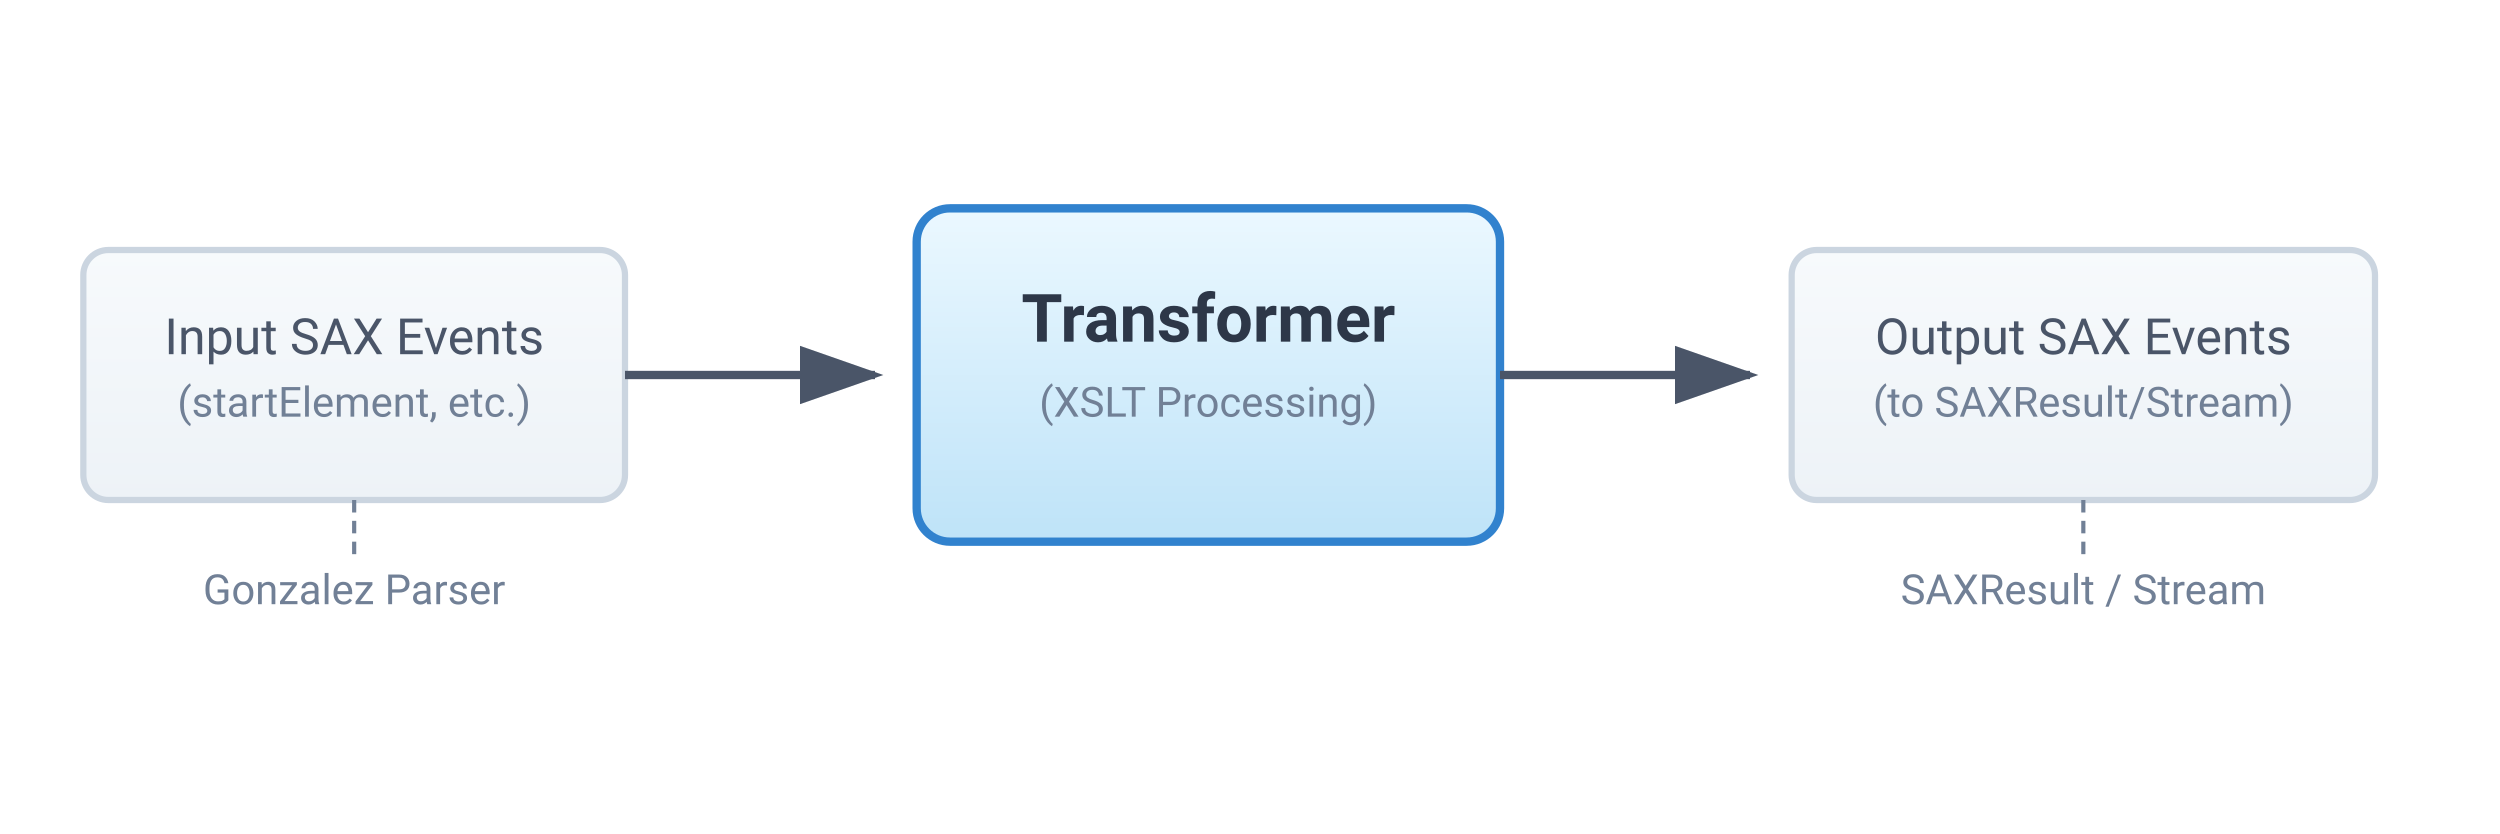
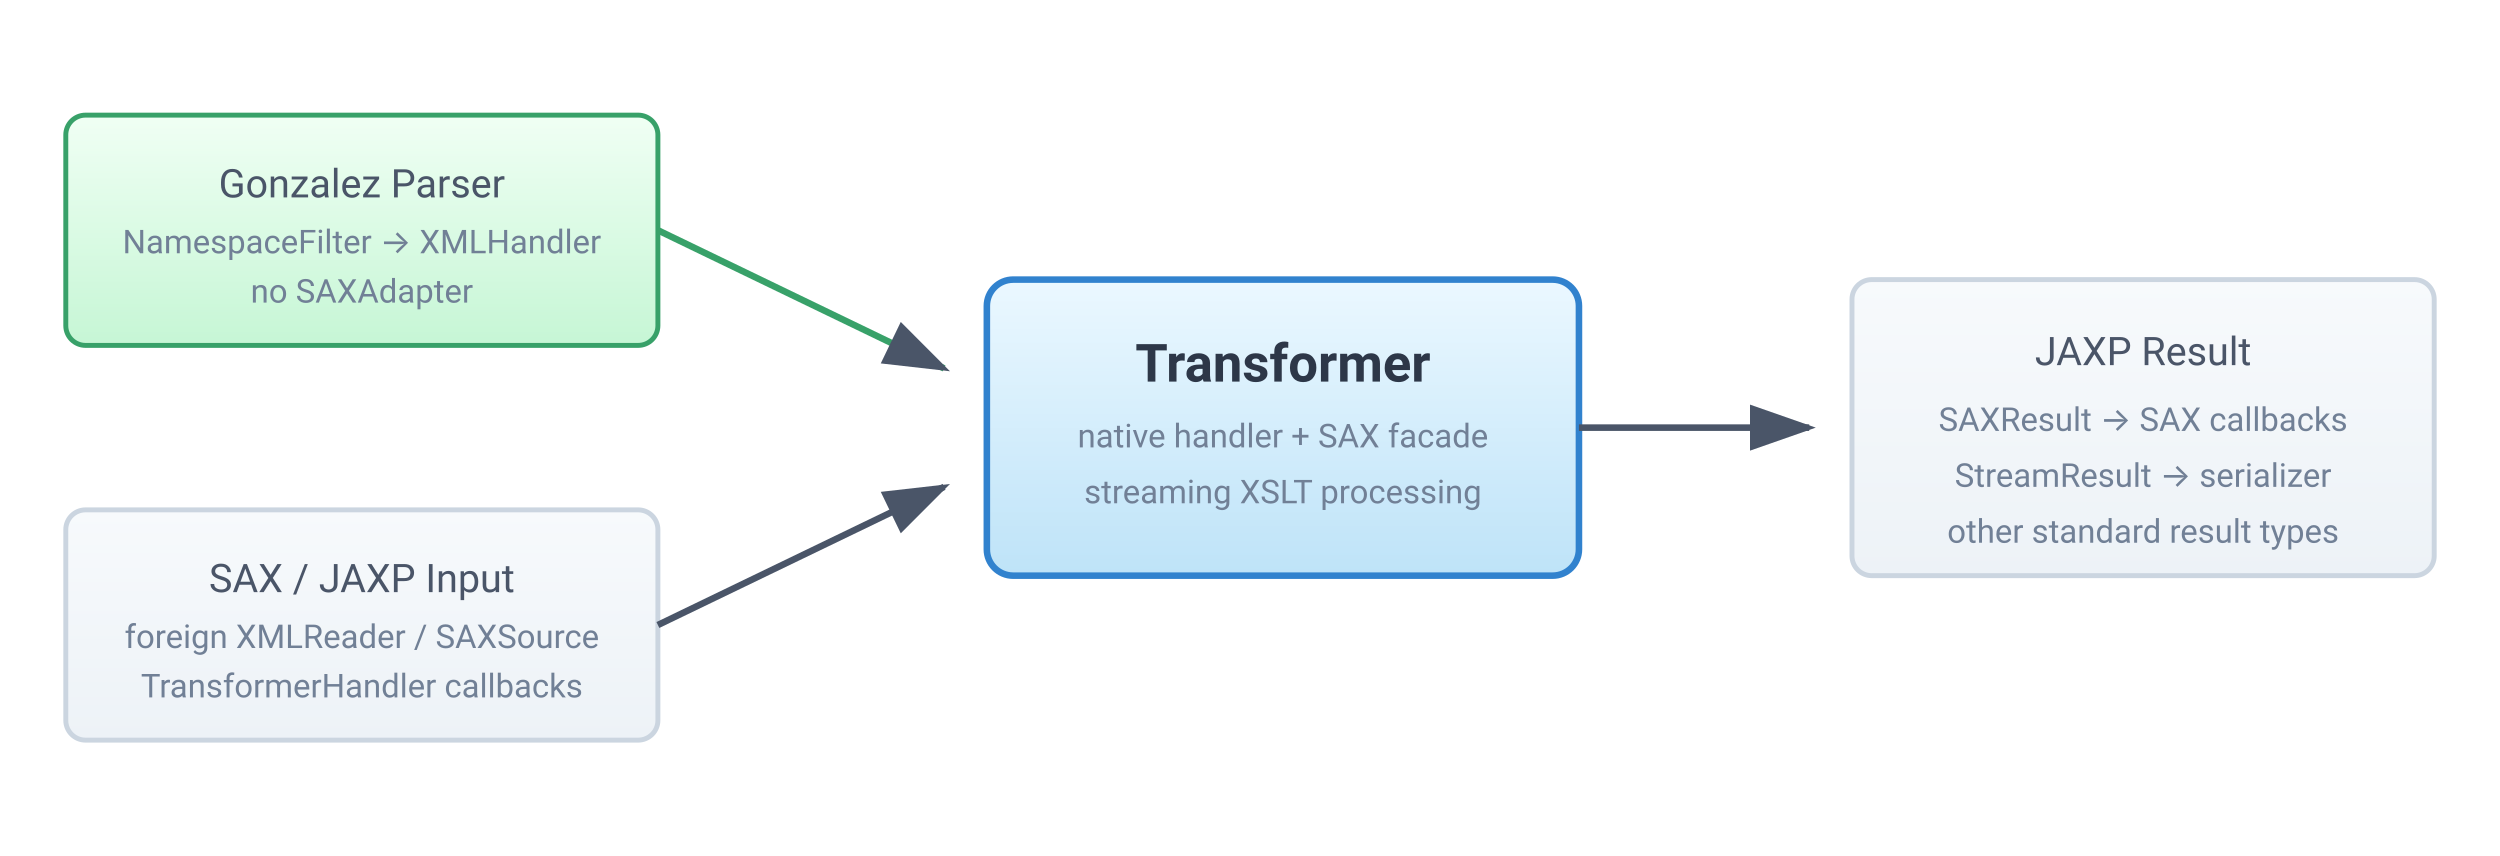
- <svg xmlns="http://www.w3.org/2000/svg" viewBox="0 0 600 200" width="600" height="200">
+ <svg xmlns="http://www.w3.org/2000/svg" viewBox="0 0 760 260" width="760" height="260" role="img" aria-labelledby="title desc">
  <defs>
    <marker id="arrowhead" markerWidth="10" markerHeight="7" refX="9" refY="3.5" orient="auto">
      <polygon points="0 0, 10 3.5, 0 7" fill="#4a5568" />
    </marker>
    <linearGradient id="boxGradient" x1="0%" y1="0%" x2="0%" y2="100%">
      <stop offset="0%" style="stop-color:#f7fafc;stop-opacity:1" />
      <stop offset="100%" style="stop-color:#edf2f7;stop-opacity:1" />
    </linearGradient>
    <linearGradient id="transformerGradient" x1="0%" y1="0%" x2="0%" y2="100%">
      <stop offset="0%" style="stop-color:#ebf8ff;stop-opacity:1" />
      <stop offset="100%" style="stop-color:#bee3f8;stop-opacity:1" />
    </linearGradient>
+     <linearGradient id="nativeGradient" x1="0%" y1="0%" x2="0%" y2="100%">
+       <stop offset="0%" style="stop-color:#f0fff4;stop-opacity:1" />
+       <stop offset="100%" style="stop-color:#c6f6d5;stop-opacity:1" />
+     </linearGradient>
  </defs>
  <style>
    .title { font-family: -apple-system, BlinkMacSystemFont, 'Segoe UI', Roboto, sans-serif; font-size: 16px; font-weight: 600; fill: #2d3748; }
    .label { font-family: -apple-system, BlinkMacSystemFont, 'Segoe UI', Roboto, sans-serif; font-size: 12px; fill: #4a5568; }
    .sublabel { font-family: -apple-system, BlinkMacSystemFont, 'Segoe UI', Roboto, sans-serif; font-size: 10px; fill: #718096; }
  </style>
-   <rect x="20" y="60" width="130" height="60" rx="6" fill="url(#boxGradient)" stroke="#cbd5e0" stroke-width="1.5" />
-   <text x="85" y="85" text-anchor="middle" class="label">Input SAX Events</text>
-   <text x="85" y="100" text-anchor="middle" class="sublabel">(startElement, etc.)</text>
-   <line x1="150" y1="90" x2="210" y2="90" stroke="#4a5568" stroke-width="2" marker-end="url(#arrowhead)" />
-   <rect x="220" y="50" width="140" height="80" rx="8" fill="url(#transformerGradient)" stroke="#3182ce" stroke-width="2" />
-   <text x="290" y="82" text-anchor="middle" class="title">Transformer</text>
-   <text x="290" y="100" text-anchor="middle" class="sublabel">(XSLT Processing)</text>
-   <line x1="360" y1="90" x2="420" y2="90" stroke="#4a5568" stroke-width="2" marker-end="url(#arrowhead)" />
-   <rect x="430" y="60" width="140" height="60" rx="6" fill="url(#boxGradient)" stroke="#cbd5e0" stroke-width="1.5" />
-   <text x="500" y="85" text-anchor="middle" class="label">Output SAX Events</text>
-   <text x="500" y="100" text-anchor="middle" class="sublabel">(to SAXResult/Stream)</text>
-   <text x="85" y="145" text-anchor="middle" class="sublabel">Gonzalez Parser</text>
-   <line x1="85" y1="120" x2="85" y2="135" stroke="#718096" stroke-width="1" stroke-dasharray="3,2" />
-   <text x="500" y="145" text-anchor="middle" class="sublabel">SAXResult / Stream</text>
-   <line x1="500" y1="120" x2="500" y2="135" stroke="#718096" stroke-width="1" stroke-dasharray="3,2" />
+   <rect x="20" y="35" width="180" height="70" rx="6" fill="url(#nativeGradient)" stroke="#38a169" stroke-width="1.5" />
+   <text x="110" y="60" text-anchor="middle" class="label">Gonzalez Parser</text>
+   <text x="110" y="77" text-anchor="middle" class="sublabel">NamespaceFilter → XMLHandler</text>
+   <text x="110" y="92" text-anchor="middle" class="sublabel">no SAXAdapter</text>
+   <line x1="200" y1="70" x2="287" y2="112" stroke="#38a169" stroke-width="2" marker-end="url(#arrowhead)" />
+   <rect x="20" y="155" width="180" height="70" rx="6" fill="url(#boxGradient)" stroke="#cbd5e0" stroke-width="1.5" />
+   <text x="110" y="180" text-anchor="middle" class="label">SAX / JAXP Input</text>
+   <text x="110" y="197" text-anchor="middle" class="sublabel">foreign XMLReader / SAXSource</text>
+   <text x="110" y="212" text-anchor="middle" class="sublabel">TransformerHandler callbacks</text>
+   <line x1="200" y1="190" x2="287" y2="148" stroke="#4a5568" stroke-width="2" marker-end="url(#arrowhead)" />
+   <rect x="300" y="85" width="180" height="90" rx="8" fill="url(#transformerGradient)" stroke="#3182ce" stroke-width="2" />
+   <text x="390" y="116" text-anchor="middle" class="title">Transformer</text>
+   <text x="390" y="136" text-anchor="middle" class="sublabel">native handler + SAX facade</text>
+   <text x="390" y="153" text-anchor="middle" class="sublabel">streaming XSLT processing</text>
+   <line x1="480" y1="130" x2="550" y2="130" stroke="#4a5568" stroke-width="2" marker-end="url(#arrowhead)" />
+   <rect x="563" y="85" width="177" height="90" rx="6" fill="url(#boxGradient)" stroke="#cbd5e0" stroke-width="1.5" />
+   <text x="651.5" y="111" text-anchor="middle" class="label">JAXP Result</text>
+   <text x="651.5" y="131" text-anchor="middle" class="sublabel">SAXResult → SAX callbacks</text>
+   <text x="651.5" y="148" text-anchor="middle" class="sublabel">StreamResult → serializer</text>
+   <text x="651.5" y="165" text-anchor="middle" class="sublabel">other standard result types</text>
</svg>
